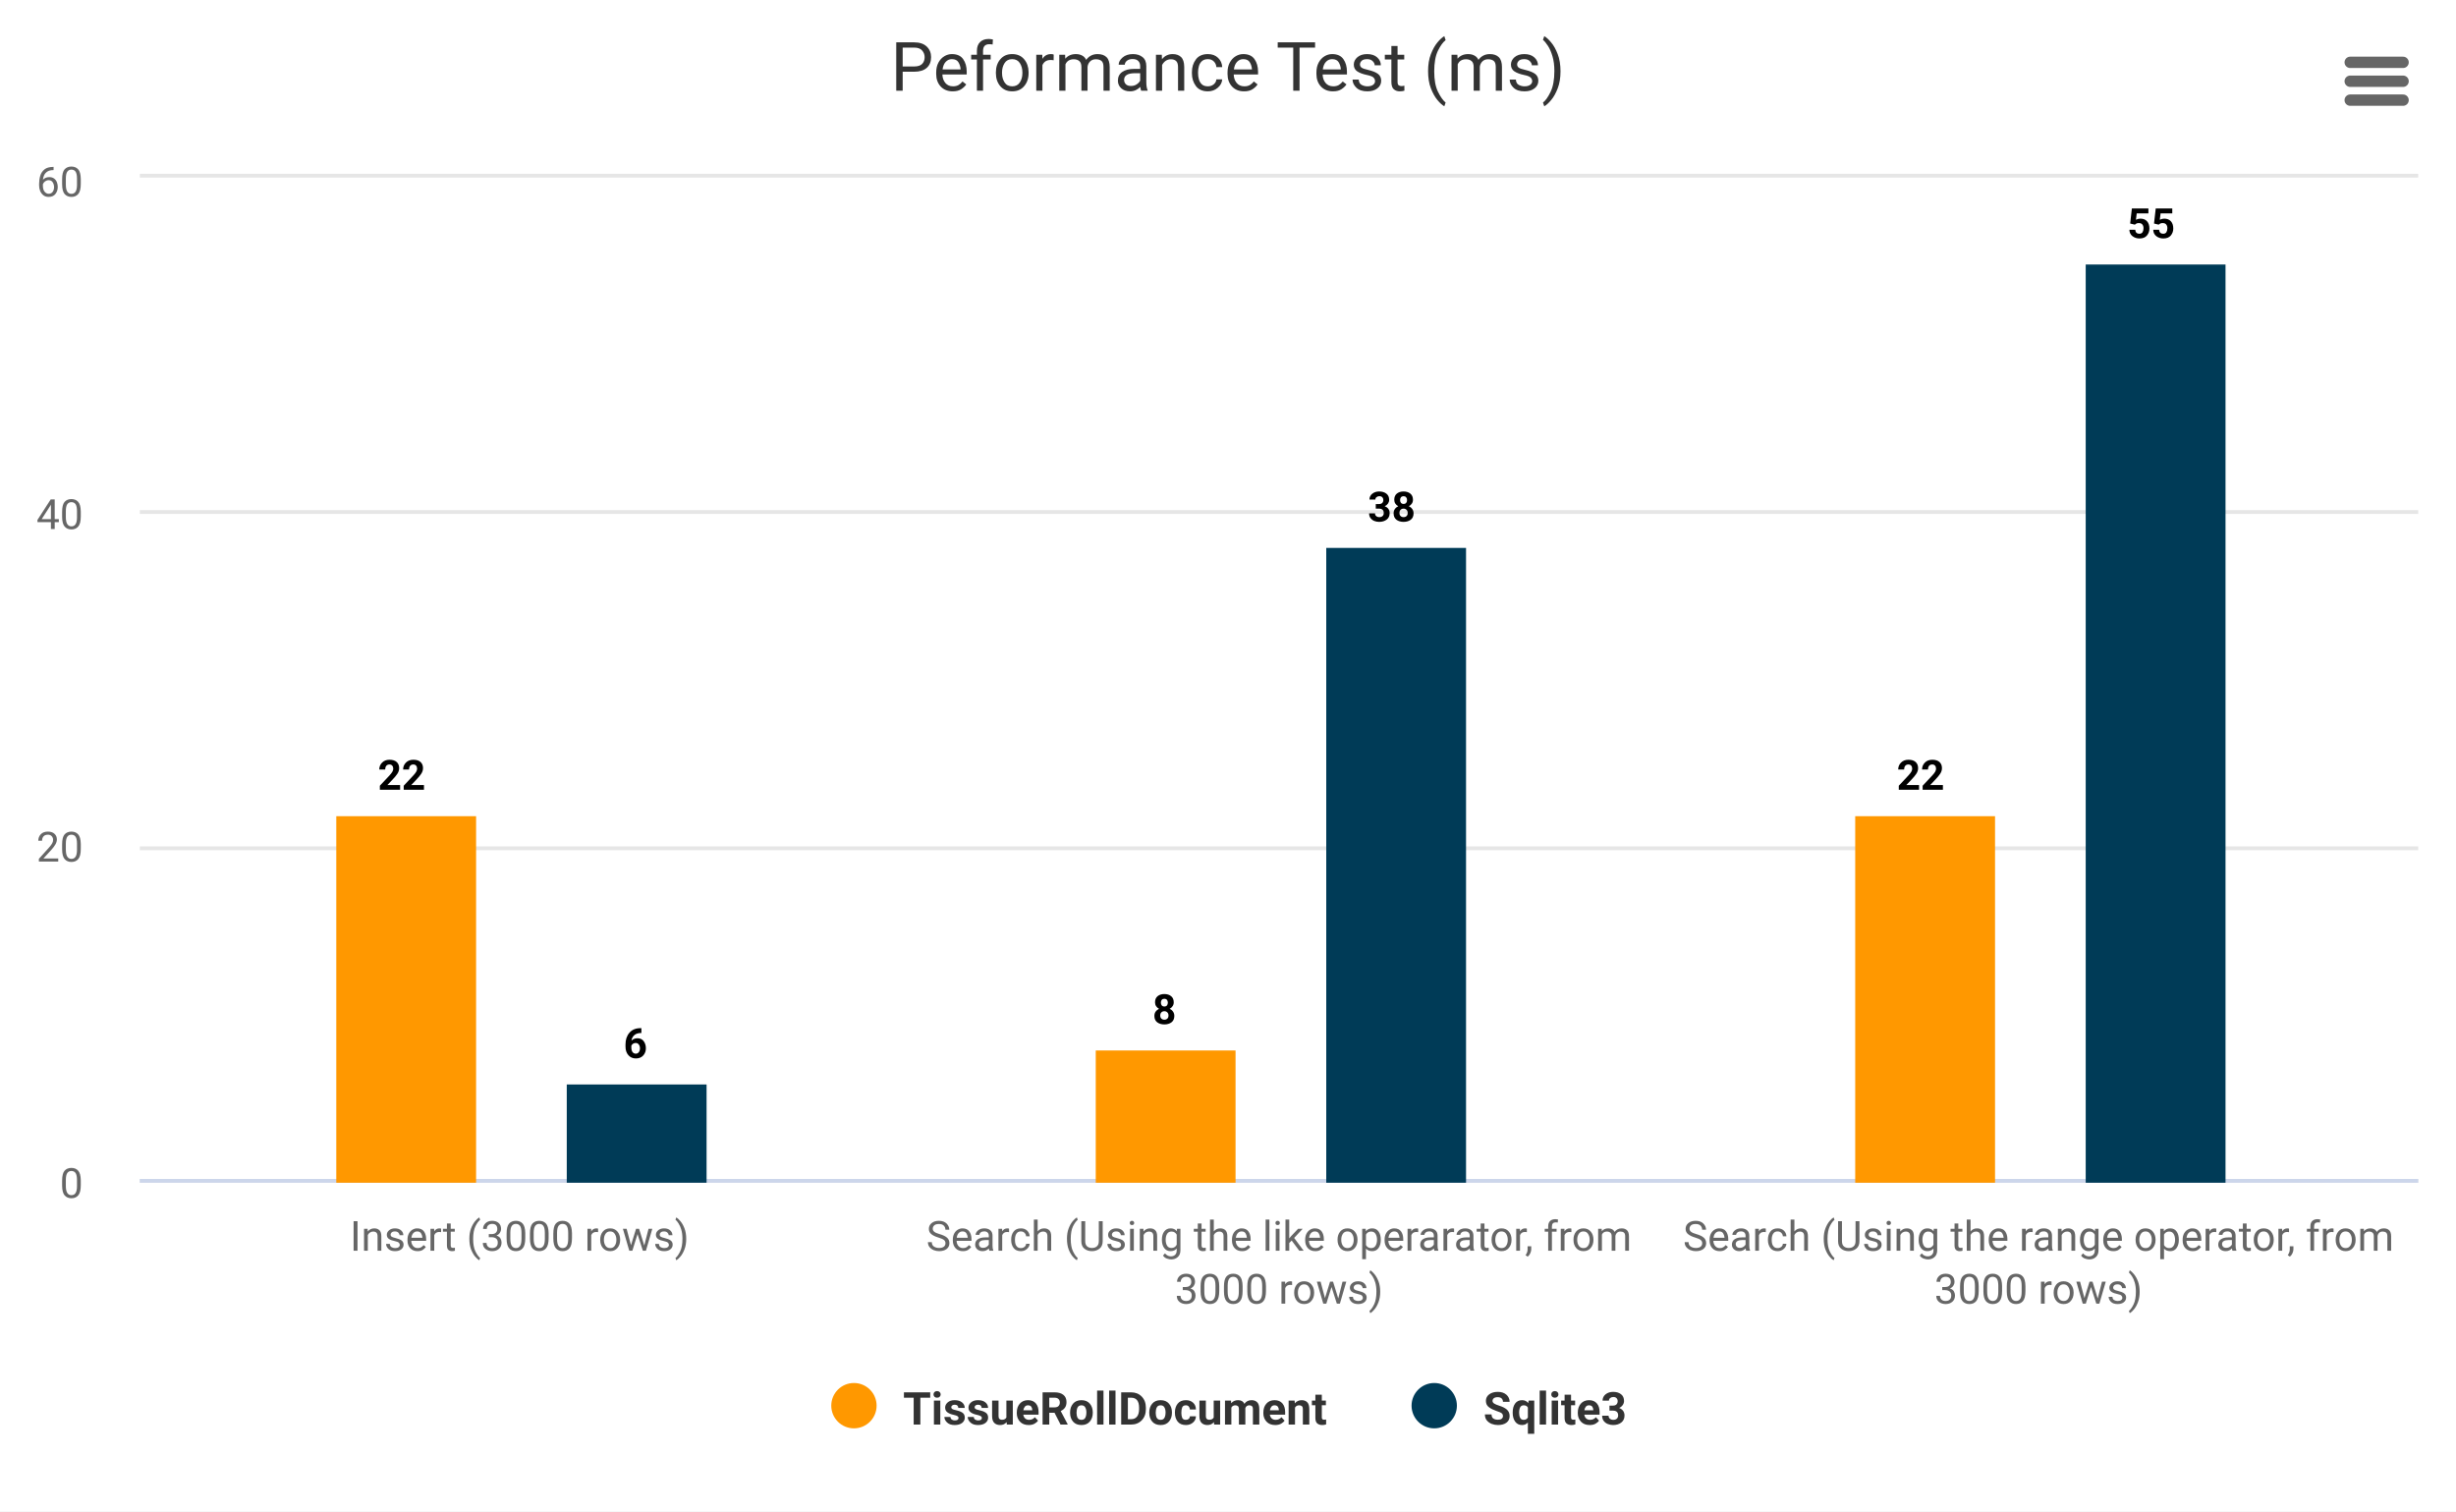
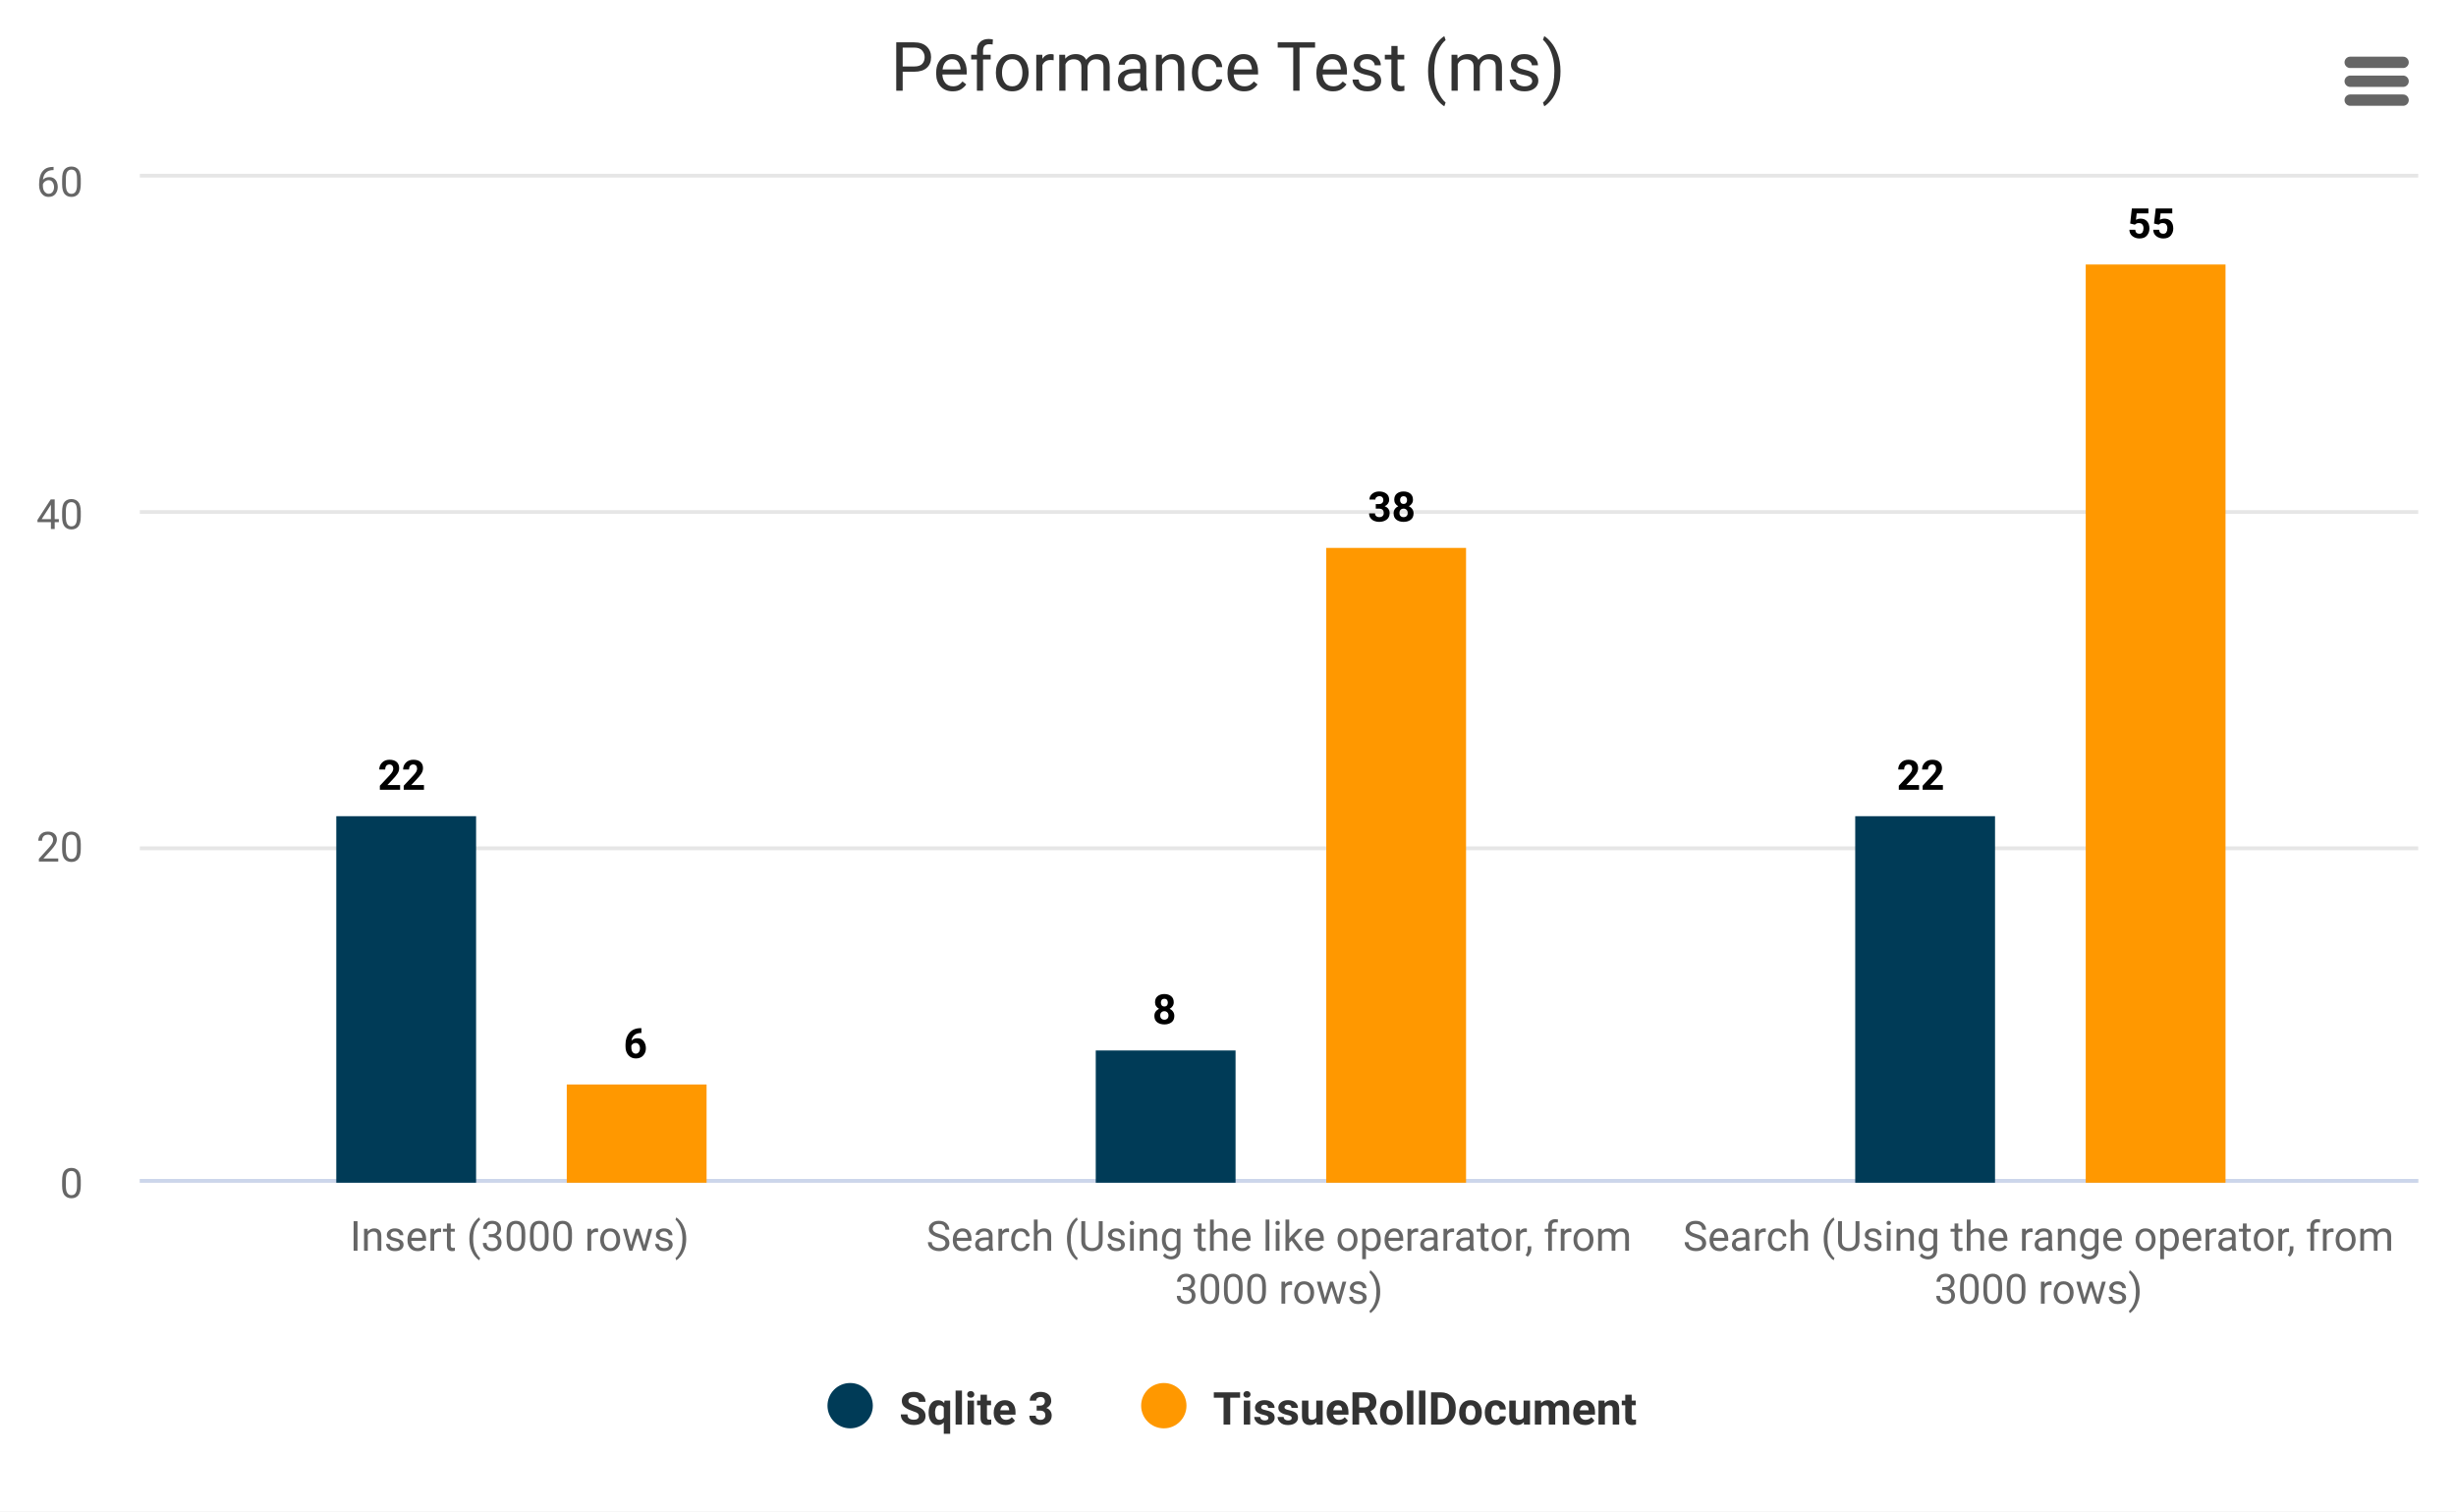
<svg xmlns="http://www.w3.org/2000/svg" version="1.1" style="font-family: Roboto; font-size: 12px;" width="650" height="400" viewBox="0 0 650 400" aria-hidden="false" aria-label="Interactive chart">
  <defs aria-hidden="true">
    <clipPath>
      <rect x="0" y="0" width="603" height="265" fill="none" />
    </clipPath>
    <clipPath>
      <rect x="0" y="0" width="603" height="265" fill="none" />
    </clipPath>
  </defs>
  <rect fill="#ffffff" x="0" y="0" width="650" height="400" rx="0" ry="0" aria-hidden="true" />
  <rect fill="none" x="37" y="47" width="603" height="265" aria-hidden="true" />
  <g data-z-index="0" aria-hidden="true" />
  <rect fill="none" data-z-index="1" x="37" y="47" width="603" height="265" aria-hidden="true" />
  <g data-z-index="1" aria-hidden="true">
    <path fill="none" stroke-dasharray="none" data-z-index="1" d="M 237.5 47 L 237.5 312" opacity="1" />
    <path fill="none" stroke-dasharray="none" data-z-index="1" d="M 438.5 47 L 438.5 312" opacity="1" />
    <path fill="none" stroke-dasharray="none" data-z-index="1" d="M 639.5 47 L 639.5 312" opacity="1" />
    <path fill="none" stroke-dasharray="none" data-z-index="1" d="M 36.5 47 L 36.5 312" opacity="1" />
  </g>
  <g data-z-index="1" aria-hidden="true">
    <path fill="none" stroke="#e6e6e6" stroke-width="1" stroke-dasharray="none" data-z-index="1" d="M 37 312.5 L 640 312.5" opacity="1" />
    <path fill="none" stroke="#e6e6e6" stroke-width="1" stroke-dasharray="none" data-z-index="1" d="M 37 224.5 L 640 224.5" opacity="1" />
    <path fill="none" stroke="#e6e6e6" stroke-width="1" stroke-dasharray="none" data-z-index="1" d="M 37 135.5 L 640 135.5" opacity="1" />
    <path fill="none" stroke="#e6e6e6" stroke-width="1" stroke-dasharray="none" data-z-index="1" d="M 37 46.5 L 640 46.5" opacity="1" />
  </g>
  <g data-z-index="2" aria-hidden="true">
    <path fill="none" stroke="#ccd6eb" stroke-width="1" data-z-index="7" d="M 37 312.5 L 640 312.5" />
  </g>
  <g data-z-index="2" aria-hidden="true">
    <path fill="none" data-z-index="7" d="M 37 47 L 37 312" />
  </g>
  <g data-z-index="3" aria-hidden="false">
-     <g data-z-index="0.1" opacity="1" transform="translate(37,47) scale(1 1)" clip-path="url(#highcharts-hx29z1u-165-)" style="cursor: pointer; outline: none;" aria-hidden="false" role="region" tabindex="-1" aria-label="TissueRollDocument, bar series 1 of 2 with 3 bars.">
-       <rect x="52" y="169" width="37" height="97" fill="#ff9800" opacity="1" tabindex="-1" role="img" aria-label="Insert (3000 rows), 22. TissueRollDocument." style="outline: none;" />
-       <rect x="253" y="231" width="37" height="35" fill="#ff9800" opacity="1" tabindex="-1" role="img" aria-label="Search (Using the like operarator, from 3000 rows), 8. TissueRollDocument." style="outline: none;" />
-       <rect x="454" y="169" width="37" height="97" fill="#ff9800" opacity="1" tabindex="-1" role="img" aria-label="Search (Using the range operator, from 3000 rows), 22. TissueRollDocument." style="outline: none;" />
+     <g data-z-index="0.1" opacity="1" transform="translate(37,47) scale(1 1)" clip-path="url(#highcharts-hx29z1u-309-)" style="cursor: pointer; outline: none;" aria-hidden="false" role="region" tabindex="-1" aria-label="Sqlite 3, bar series 1 of 2 with 3 bars.">
+       <rect x="52" y="169" width="37" height="97" fill="#003b57" opacity="1" tabindex="-1" role="img" aria-label="Insert (3000 rows), 22. Sqlite 3." style="outline: none;" />
+       <rect x="253" y="231" width="37" height="35" fill="#003b57" opacity="1" tabindex="-1" role="img" aria-label="Search (Using the like operarator, from 3000 rows), 8. Sqlite 3." style="outline: none;" />
+       <rect x="454" y="169" width="37" height="97" fill="#003b57" opacity="1" tabindex="-1" role="img" aria-label="Search (Using the range operator, from 3000 rows), 22. Sqlite 3." style="outline: none;" />
    </g>
    <g data-z-index="0.1" opacity="1" transform="translate(37,47) scale(1 1)" clip-path="none" aria-hidden="true" />
-     <g data-z-index="0.1" opacity="1" transform="translate(37,47) scale(1 1)" clip-path="url(#highcharts-hx29z1u-165-)" style="cursor: pointer; outline: none;" aria-hidden="false" role="region" tabindex="-1" aria-label="Sqlite3, bar series 2 of 2 with 3 bars.">
-       <rect x="113" y="240" width="37" height="26" fill="#003b57" opacity="1" tabindex="-1" role="img" aria-label="Insert (3000 rows), 6. Sqlite3." style="outline: none;" />
-       <rect x="314" y="98" width="37" height="168" fill="#003b57" opacity="1" tabindex="-1" role="img" aria-label="Search (Using the like operarator, from 3000 rows), 38. Sqlite3." style="outline: none;" />
-       <rect x="515" y="23" width="37" height="243" fill="#003b57" opacity="1" tabindex="-1" role="img" aria-label="Search (Using the range operator, from 3000 rows), 55. Sqlite3." style="outline: none;" />
+     <g data-z-index="0.1" opacity="1" transform="translate(37,47) scale(1 1)" clip-path="url(#highcharts-hx29z1u-309-)" style="cursor: pointer; outline: none;" aria-hidden="false" role="region" tabindex="-1" aria-label="TissueRollDocument, bar series 2 of 2 with 3 bars.">
+       <rect x="113" y="240" width="37" height="26" fill="#ff9800" opacity="1" tabindex="-1" role="img" aria-label="Insert (3000 rows), 6. TissueRollDocument." style="outline: none;" />
+       <rect x="314" y="98" width="37" height="168" fill="#ff9800" opacity="1" tabindex="-1" role="img" aria-label="Search (Using the like operarator, from 3000 rows), 38. TissueRollDocument." style="outline: none;" />
+       <rect x="515" y="23" width="37" height="243" fill="#ff9800" opacity="1" tabindex="-1" role="img" aria-label="Search (Using the range operator, from 3000 rows), 55. TissueRollDocument." style="outline: none;" />
    </g>
    <g data-z-index="0.1" opacity="1" transform="translate(37,47) scale(1 1)" clip-path="none" aria-hidden="true" />
  </g>
  <g data-z-index="3" aria-hidden="true">
    <g stroke-linecap="round" style="cursor: pointer;" transform="translate(616,10)">
      <rect fill="#ffffff" x="0.5" y="0.5" width="24" height="22" rx="2" ry="2" stroke="none" stroke-width="1" />
      <path fill="#666666" d="M 6 6.5 L 20 6.5 M 6 11.5 L 20 11.5 M 6 16.5 L 20 16.5" data-z-index="1" stroke="#666666" stroke-width="3" />
      <text font-family="Roboto-Regular,Roboto" x="0" data-z-index="1" y="15.5" style="color: rgb(51, 51, 51); font-weight: normal; fill: rgb(51, 51, 51);" />
    </g>
  </g>
  <text font-family="Roboto-Regular,Roboto" x="325" text-anchor="middle" data-z-index="4" style="color: rgb(51, 51, 51); font-size: 18px; fill: rgb(51, 51, 51);" y="24" aria-hidden="true">Peformance Test (ms)</text>
  <text font-family="Roboto-Regular,Roboto" x="325" text-anchor="middle" data-z-index="4" style="color: rgb(102, 102, 102); fill: rgb(102, 102, 102);" y="46" aria-hidden="true" />
  <text font-family="Roboto-Regular,Roboto" x="10" text-anchor="start" data-z-index="4" style="color: rgb(102, 102, 102); fill: rgb(102, 102, 102);" y="397" aria-hidden="true" />
  <g data-z-index="6" opacity="1" transform="translate(37,47) scale(1 1)" aria-hidden="true" style="cursor: pointer;">
    <g data-z-index="1" style="cursor: pointer;" transform="translate(58,146)">
      <text font-family="Roboto-Regular,Roboto" x="5" data-z-index="1" y="16" style="color: rgb(0, 0, 0); font-size: 11px; font-weight: bold; fill: rgb(0, 0, 0);">22</text>
    </g>
    <g data-z-index="1" style="cursor: pointer;" transform="translate(263,208)">
      <text font-family="Roboto-Regular,Roboto" x="5" data-z-index="1" y="16" style="color: rgb(0, 0, 0); font-size: 11px; font-weight: bold; fill: rgb(0, 0, 0);">8</text>
    </g>
    <g data-z-index="1" transform="translate(460,146)" style="cursor: pointer;">
      <text font-family="Roboto-Regular,Roboto" x="5" data-z-index="1" y="16" style="color: rgb(0, 0, 0); font-size: 11px; font-weight: bold; fill: rgb(0, 0, 0);">22</text>
    </g>
  </g>
  <g data-z-index="6" opacity="1" transform="translate(37,47) scale(1 1)" aria-hidden="true" style="cursor: pointer;">
    <g data-z-index="1" transform="translate(123,217)" style="cursor: pointer;">
      <text font-family="Roboto-Regular,Roboto" x="5" data-z-index="1" y="16" style="color: rgb(0, 0, 0); font-size: 11px; font-weight: bold; fill: rgb(0, 0, 0);">6</text>
    </g>
    <g data-z-index="1" transform="translate(320,75)" style="cursor: pointer;">
      <text font-family="Roboto-Regular,Roboto" x="5" data-z-index="1" y="16" style="color: rgb(0, 0, 0); font-size: 11px; font-weight: bold; fill: rgb(0, 0, 0);">38</text>
    </g>
    <g data-z-index="1" transform="translate(521,0)" style="cursor: pointer;">
      <text font-family="Roboto-Regular,Roboto" x="5" data-z-index="1" y="16" style="color: rgb(0, 0, 0); font-size: 11px; font-weight: bold; fill: rgb(0, 0, 0);">55</text>
    </g>
  </g>
-   <g data-z-index="7" aria-hidden="true" transform="translate(210,359)">
-     <rect fill="none" rx="0" ry="0" x="0" y="0" width="229" height="26" />
+   <g data-z-index="7" aria-hidden="true" transform="translate(209,359)">
+     <rect fill="none" rx="0" ry="0" x="0" y="0" width="232" height="26" />
    <g data-z-index="1">
      <g>
        <g data-z-index="1" transform="translate(8,3)">
-           <text font-family="Roboto-Regular,Roboto" x="21" text-anchor="start" data-z-index="2" y="15" style="color: rgb(51, 51, 51); cursor: pointer; font-size: 12px; font-weight: bold; fill: rgb(51, 51, 51);">TissueRollDocument</text>
+           <text font-family="Roboto-Regular,Roboto" x="21" text-anchor="start" data-z-index="2" y="15" style="color: rgb(51, 51, 51); cursor: pointer; font-size: 12px; font-weight: bold; fill: rgb(51, 51, 51);">Sqlite 3</text>
+           <rect x="2" y="4" width="12" height="12" fill="#003b57" rx="6" ry="6" data-z-index="3" />
+         </g>
+         <g data-z-index="1" transform="translate(91.01172,3)">
+           <text font-family="Roboto-Regular,Roboto" x="21" y="15" text-anchor="start" data-z-index="2" style="color: rgb(51, 51, 51); cursor: pointer; font-size: 12px; font-weight: bold; fill: rgb(51, 51, 51);">TissueRollDocument</text>
          <rect x="2" y="4" width="12" height="12" fill="#ff9800" rx="6" ry="6" data-z-index="3" />
-         </g>
-         <g data-z-index="1" transform="translate(161.582,3)">
-           <text font-family="Roboto-Regular,Roboto" x="21" y="15" text-anchor="start" data-z-index="2" style="color: rgb(51, 51, 51); cursor: pointer; font-size: 12px; font-weight: bold; fill: rgb(51, 51, 51);">Sqlite3</text>
-           <rect x="2" y="4" width="12" height="12" fill="#003b57" rx="6" ry="6" data-z-index="3" />
        </g>
      </g>
    </g>
  </g>
  <g data-z-index="7" aria-hidden="true">
    <text font-family="Roboto-Regular,Roboto" x="137.5" style="color: rgb(102, 102, 102); cursor: default; font-size: 11px; fill: rgb(102, 102, 102);" text-anchor="middle" transform="translate(0,0)" y="331" opacity="1">Insert (3000 rows)</text>
    <text font-family="Roboto-Regular,Roboto" x="338.5" style="color: rgb(102, 102, 102); cursor: default; font-size: 11px; fill: rgb(102, 102, 102);" text-anchor="middle" transform="translate(0,0)" y="331" opacity="1">Search (Using the like operarator, from<tspan dy="14" x="338.5">​</tspan>3000 rows)</text>
    <text font-family="Roboto-Regular,Roboto" x="539.5" style="color: rgb(102, 102, 102); cursor: default; font-size: 11px; fill: rgb(102, 102, 102);" text-anchor="middle" transform="translate(0,0)" y="331" opacity="1">Search (Using the range operator, from<tspan dy="14" x="539.5">​</tspan>3000 rows)</text>
  </g>
  <g data-z-index="7" aria-hidden="true">
    <text font-family="Roboto-Regular,Roboto" x="22" style="color: rgb(102, 102, 102); cursor: default; font-size: 11px; fill: rgb(102, 102, 102);" text-anchor="end" transform="translate(0,0)" y="317" opacity="1">0</text>
    <text font-family="Roboto-Regular,Roboto" x="22" text-anchor="end" transform="translate(0,0)" style="color: rgb(102, 102, 102); cursor: default; font-size: 11px; fill: rgb(102, 102, 102);" y="228" opacity="1">20</text>
    <text font-family="Roboto-Regular,Roboto" x="22" text-anchor="end" transform="translate(0,0)" y="140" opacity="1" style="color: rgb(102, 102, 102); cursor: default; font-size: 11px; fill: rgb(102, 102, 102);">40</text>
    <text font-family="Roboto-Regular,Roboto" x="22" text-anchor="end" transform="translate(0,0)" y="52" opacity="1" style="color: rgb(102, 102, 102); cursor: default; font-size: 11px; fill: rgb(102, 102, 102);">60</text>
  </g>
</svg>
